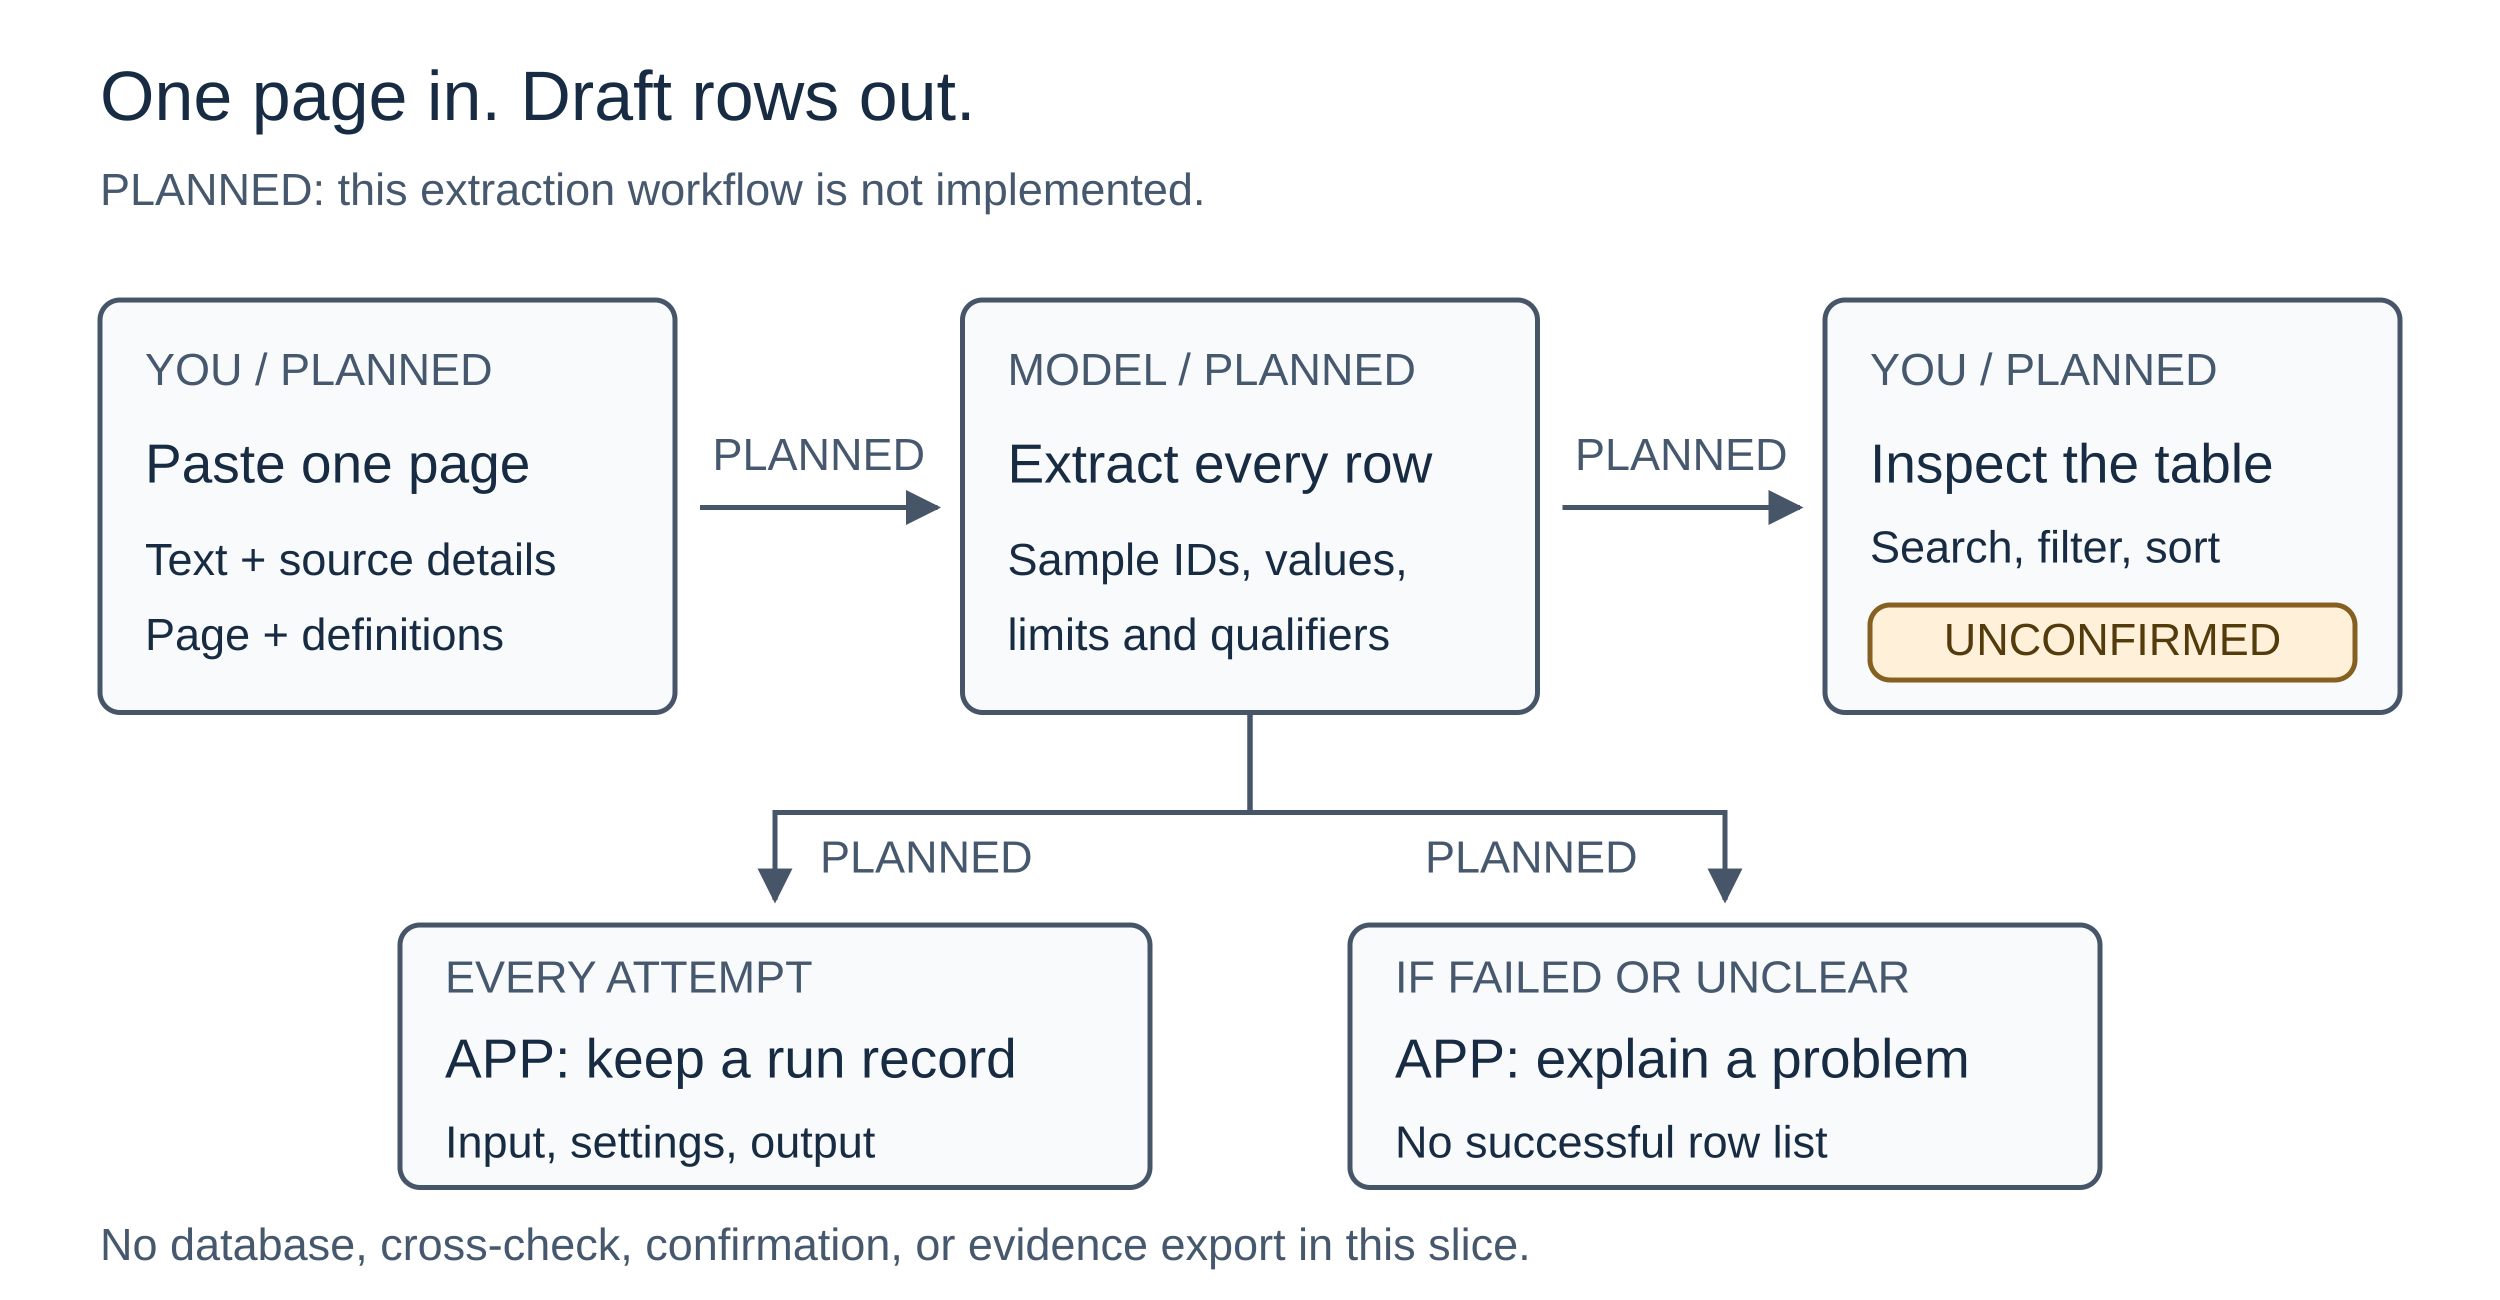
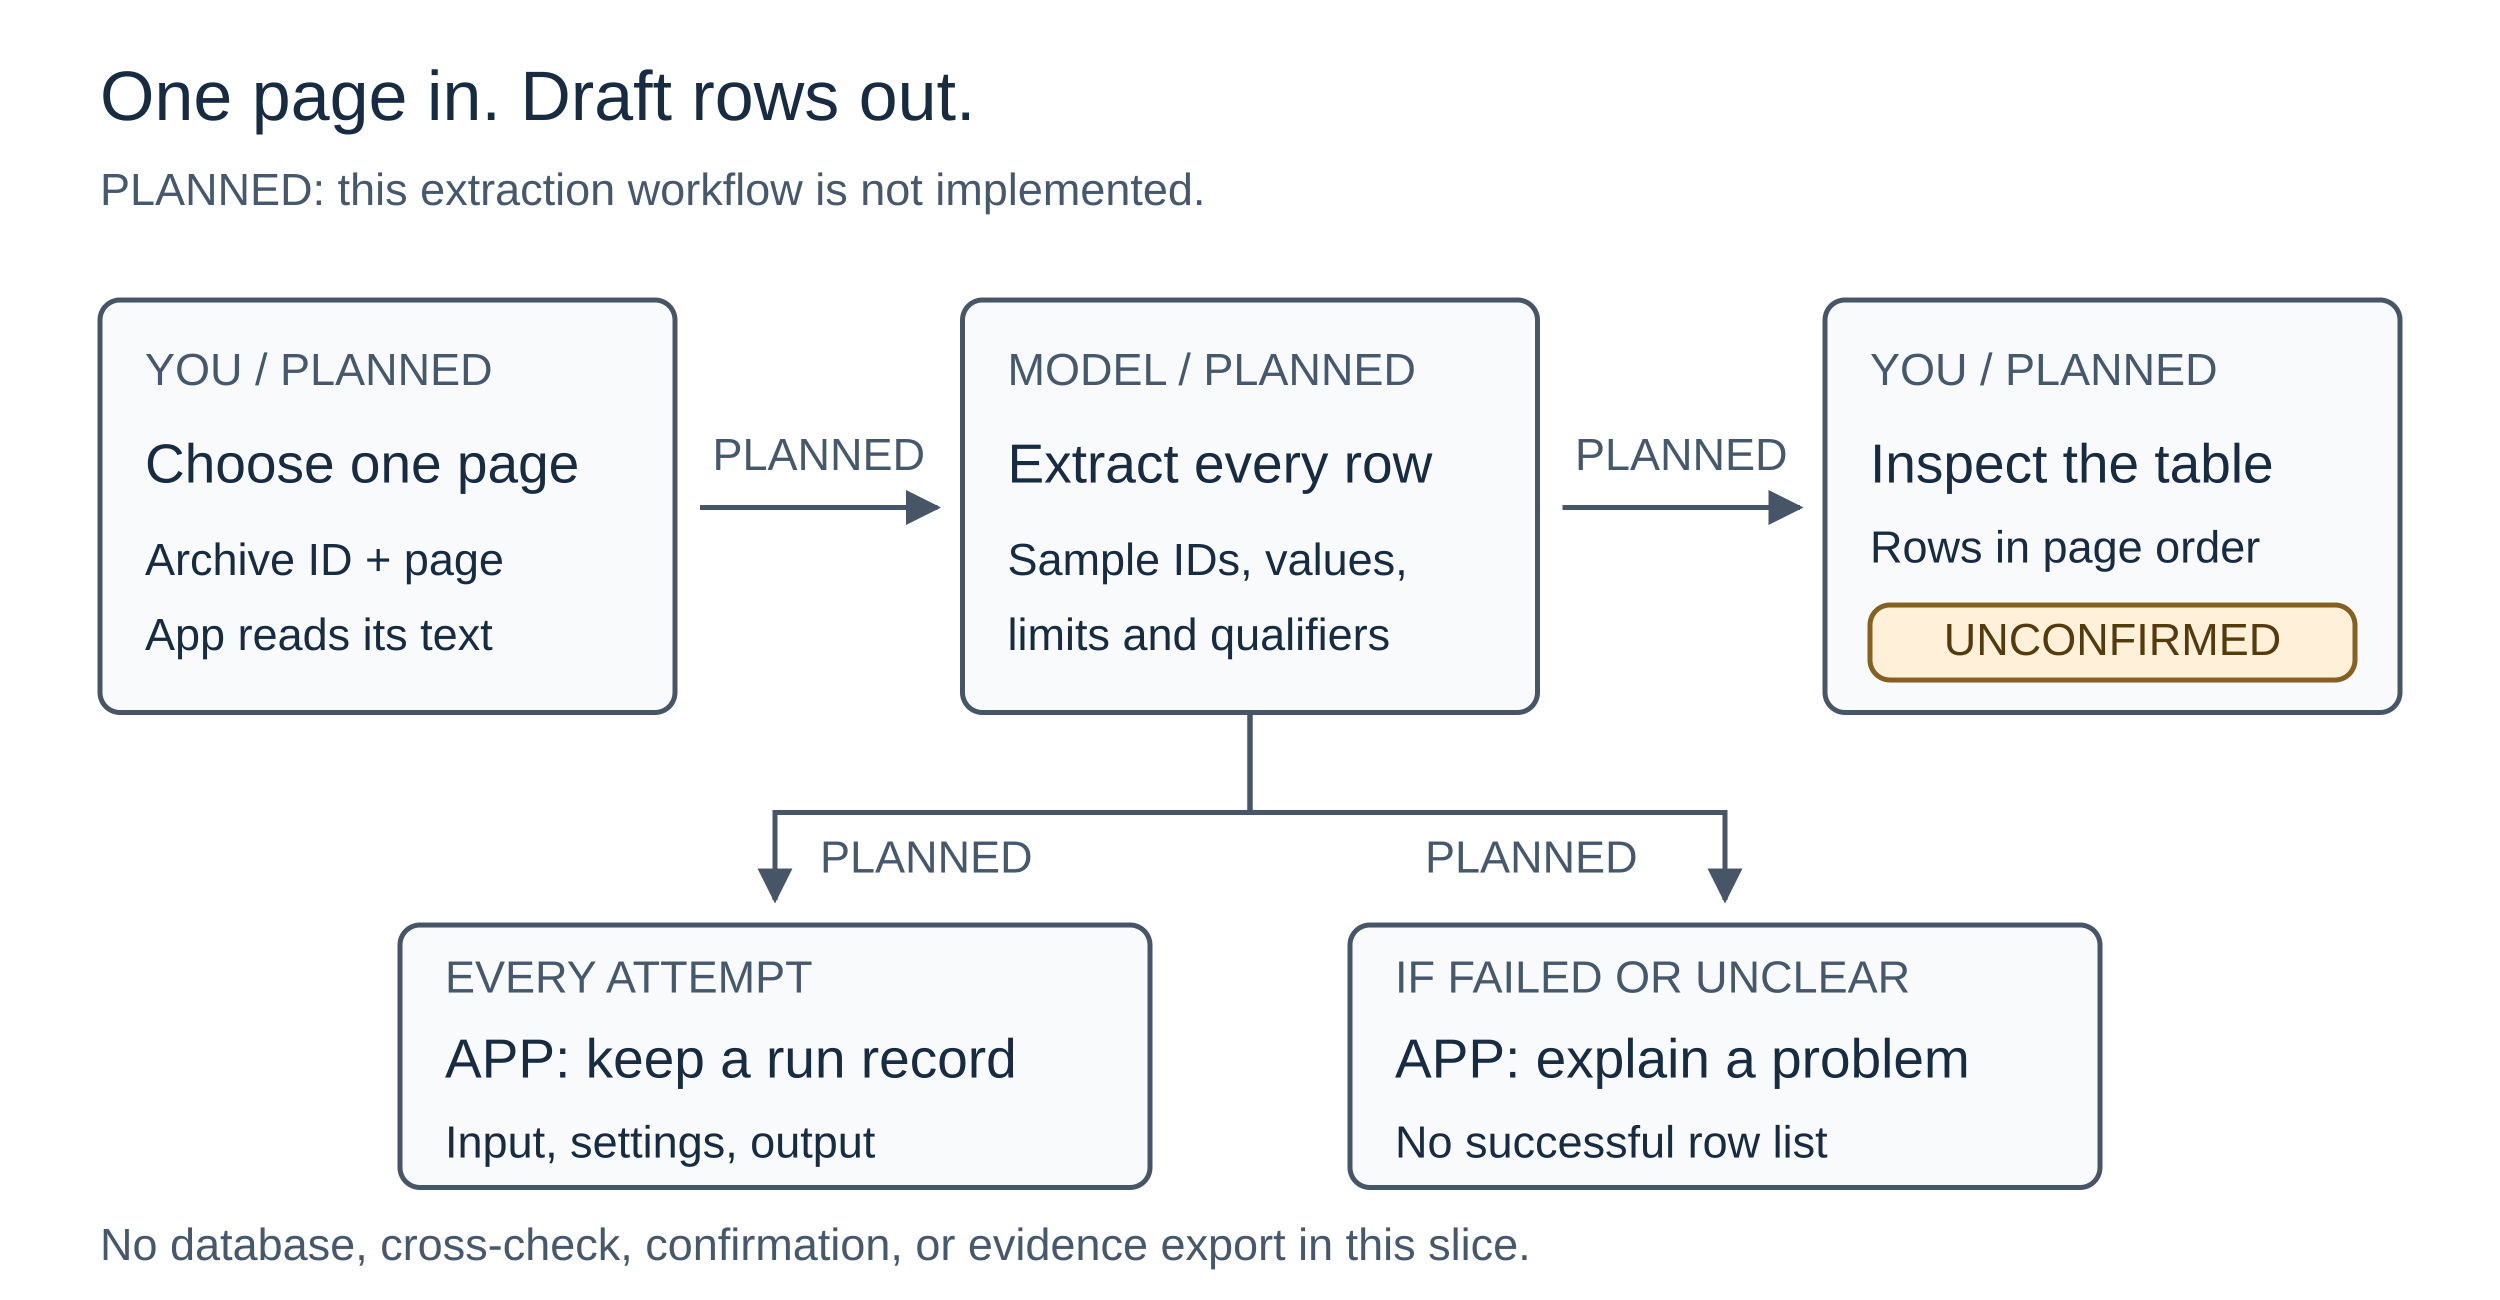
<svg xmlns="http://www.w3.org/2000/svg" width="1000" height="520" viewBox="0 0 1000 520" role="img" aria-labelledby="title desc">
  <rect width="1000" height="520" fill="#ffffff" />
  <defs>
    <marker id="arrow" viewBox="0 0 10 10" refX="9" refY="5" markerWidth="7" markerHeight="7" orient="auto-start-reverse">
      <path d="M0 0 L10 5 L0 10 Z" fill="#475569" />
    </marker>
  </defs>
  <text x="40" y="48" fill="#172b42" font-family="Arial, Helvetica, sans-serif" font-size="28" text-anchor="start">One page in. Draft rows out.</text>
  <text x="40" y="82" fill="#46586d" font-family="Arial, Helvetica, sans-serif" font-size="18" text-anchor="start">PLANNED: this extraction workflow is not implemented.</text>
  <rect x="40" y="120" width="230" height="165" rx="8" fill="#f8fafc" stroke="#475569" stroke-width="2" />
  <rect x="385" y="120" width="230" height="165" rx="8" fill="#f8fafc" stroke="#475569" stroke-width="2" />
  <rect x="730" y="120" width="230" height="165" rx="8" fill="#f8fafc" stroke="#475569" stroke-width="2" />
  <text x="58" y="154" fill="#46586d" font-family="Arial, Helvetica, sans-serif" font-size="18" text-anchor="start">YOU / PLANNED</text>
-   <text x="58" y="193" fill="#172b42" font-family="Arial, Helvetica, sans-serif" font-size="22" text-anchor="start">Paste one page</text>
-   <text x="58" y="230" fill="#172b42" font-family="Arial, Helvetica, sans-serif" font-size="18" text-anchor="start">Text + source details</text>
-   <text x="58" y="260" fill="#172b42" font-family="Arial, Helvetica, sans-serif" font-size="18" text-anchor="start">Page + definitions</text>
+   <text x="58" y="193" fill="#172b42" font-family="Arial, Helvetica, sans-serif" font-size="22" text-anchor="start">Choose one page</text>
+   <text x="58" y="230" fill="#172b42" font-family="Arial, Helvetica, sans-serif" font-size="18" text-anchor="start">Archive ID + page</text>
+   <text x="58" y="260" fill="#172b42" font-family="Arial, Helvetica, sans-serif" font-size="18" text-anchor="start">App reads its text</text>
  <text x="403" y="154" fill="#46586d" font-family="Arial, Helvetica, sans-serif" font-size="18" text-anchor="start">MODEL / PLANNED</text>
  <text x="403" y="193" fill="#172b42" font-family="Arial, Helvetica, sans-serif" font-size="22" text-anchor="start">Extract every row</text>
  <text x="403" y="230" fill="#172b42" font-family="Arial, Helvetica, sans-serif" font-size="18" text-anchor="start">Sample IDs, values,</text>
  <text x="403" y="260" fill="#172b42" font-family="Arial, Helvetica, sans-serif" font-size="18" text-anchor="start">limits and qualifiers</text>
  <text x="748" y="154" fill="#46586d" font-family="Arial, Helvetica, sans-serif" font-size="18" text-anchor="start">YOU / PLANNED</text>
  <text x="748" y="193" fill="#172b42" font-family="Arial, Helvetica, sans-serif" font-size="22" text-anchor="start">Inspect the table</text>
-   <text x="748" y="225" fill="#172b42" font-family="Arial, Helvetica, sans-serif" font-size="18" text-anchor="start">Search, filter, sort</text>
+   <text x="748" y="225" fill="#172b42" font-family="Arial, Helvetica, sans-serif" font-size="18" text-anchor="start">Rows in page order</text>
  <rect x="748" y="242" width="194" height="30" rx="8" fill="#fff1d9" stroke="#866021" stroke-width="2" />
  <text x="845.0" y="262" fill="#543b0c" font-family="Arial, Helvetica, sans-serif" font-size="18" text-anchor="middle">UNCONFIRMED</text>
  <polyline points="280,203 375,203" fill="none" stroke="#475569" stroke-width="2" marker-end="url(#arrow)" />
  <text x="327.5" y="188" fill="#46586d" font-family="Arial, Helvetica, sans-serif" font-size="18" text-anchor="middle">PLANNED</text>
  <polyline points="625,203 720,203" fill="none" stroke="#475569" stroke-width="2" marker-end="url(#arrow)" />
  <text x="672.5" y="188" fill="#46586d" font-family="Arial, Helvetica, sans-serif" font-size="18" text-anchor="middle">PLANNED</text>
  <polyline points="500,285 500,325 310,325 310,360" fill="none" stroke="#475569" stroke-width="2" marker-end="url(#arrow)" />
  <polyline points="500,285 500,325 690,325 690,360" fill="none" stroke="#475569" stroke-width="2" marker-end="url(#arrow)" />
  <text x="328" y="349" fill="#46586d" font-family="Arial, Helvetica, sans-serif" font-size="18" text-anchor="start">PLANNED</text>
  <text x="570" y="349" fill="#46586d" font-family="Arial, Helvetica, sans-serif" font-size="18" text-anchor="start">PLANNED</text>
  <rect x="160" y="370" width="300" height="105" rx="8" fill="#f8fafc" stroke="#475569" stroke-width="2" />
  <text x="178" y="431" fill="#172b42" font-family="Arial, Helvetica, sans-serif" font-size="22" text-anchor="start">APP: keep a run record</text>
  <text x="178" y="463" fill="#172b42" font-family="Arial, Helvetica, sans-serif" font-size="18" text-anchor="start">Input, settings, output</text>
  <rect x="540" y="370" width="300" height="105" rx="8" fill="#f8fafc" stroke="#475569" stroke-width="2" />
  <text x="558" y="431" fill="#172b42" font-family="Arial, Helvetica, sans-serif" font-size="22" text-anchor="start">APP: explain a problem</text>
  <text x="558" y="463" fill="#172b42" font-family="Arial, Helvetica, sans-serif" font-size="18" text-anchor="start">No successful row list</text>
  <text x="40" y="504" fill="#46586d" font-family="Arial, Helvetica, sans-serif" font-size="18" text-anchor="start">No database, cross-check, confirmation, or evidence export in this slice.</text>
  <text x="178" y="397" fill="#46586d" font-family="Arial, Helvetica, sans-serif" font-size="18" text-anchor="start">EVERY ATTEMPT</text>
  <text x="558" y="397" fill="#46586d" font-family="Arial, Helvetica, sans-serif" font-size="18" text-anchor="start">IF FAILED OR UNCLEAR</text>
</svg>
